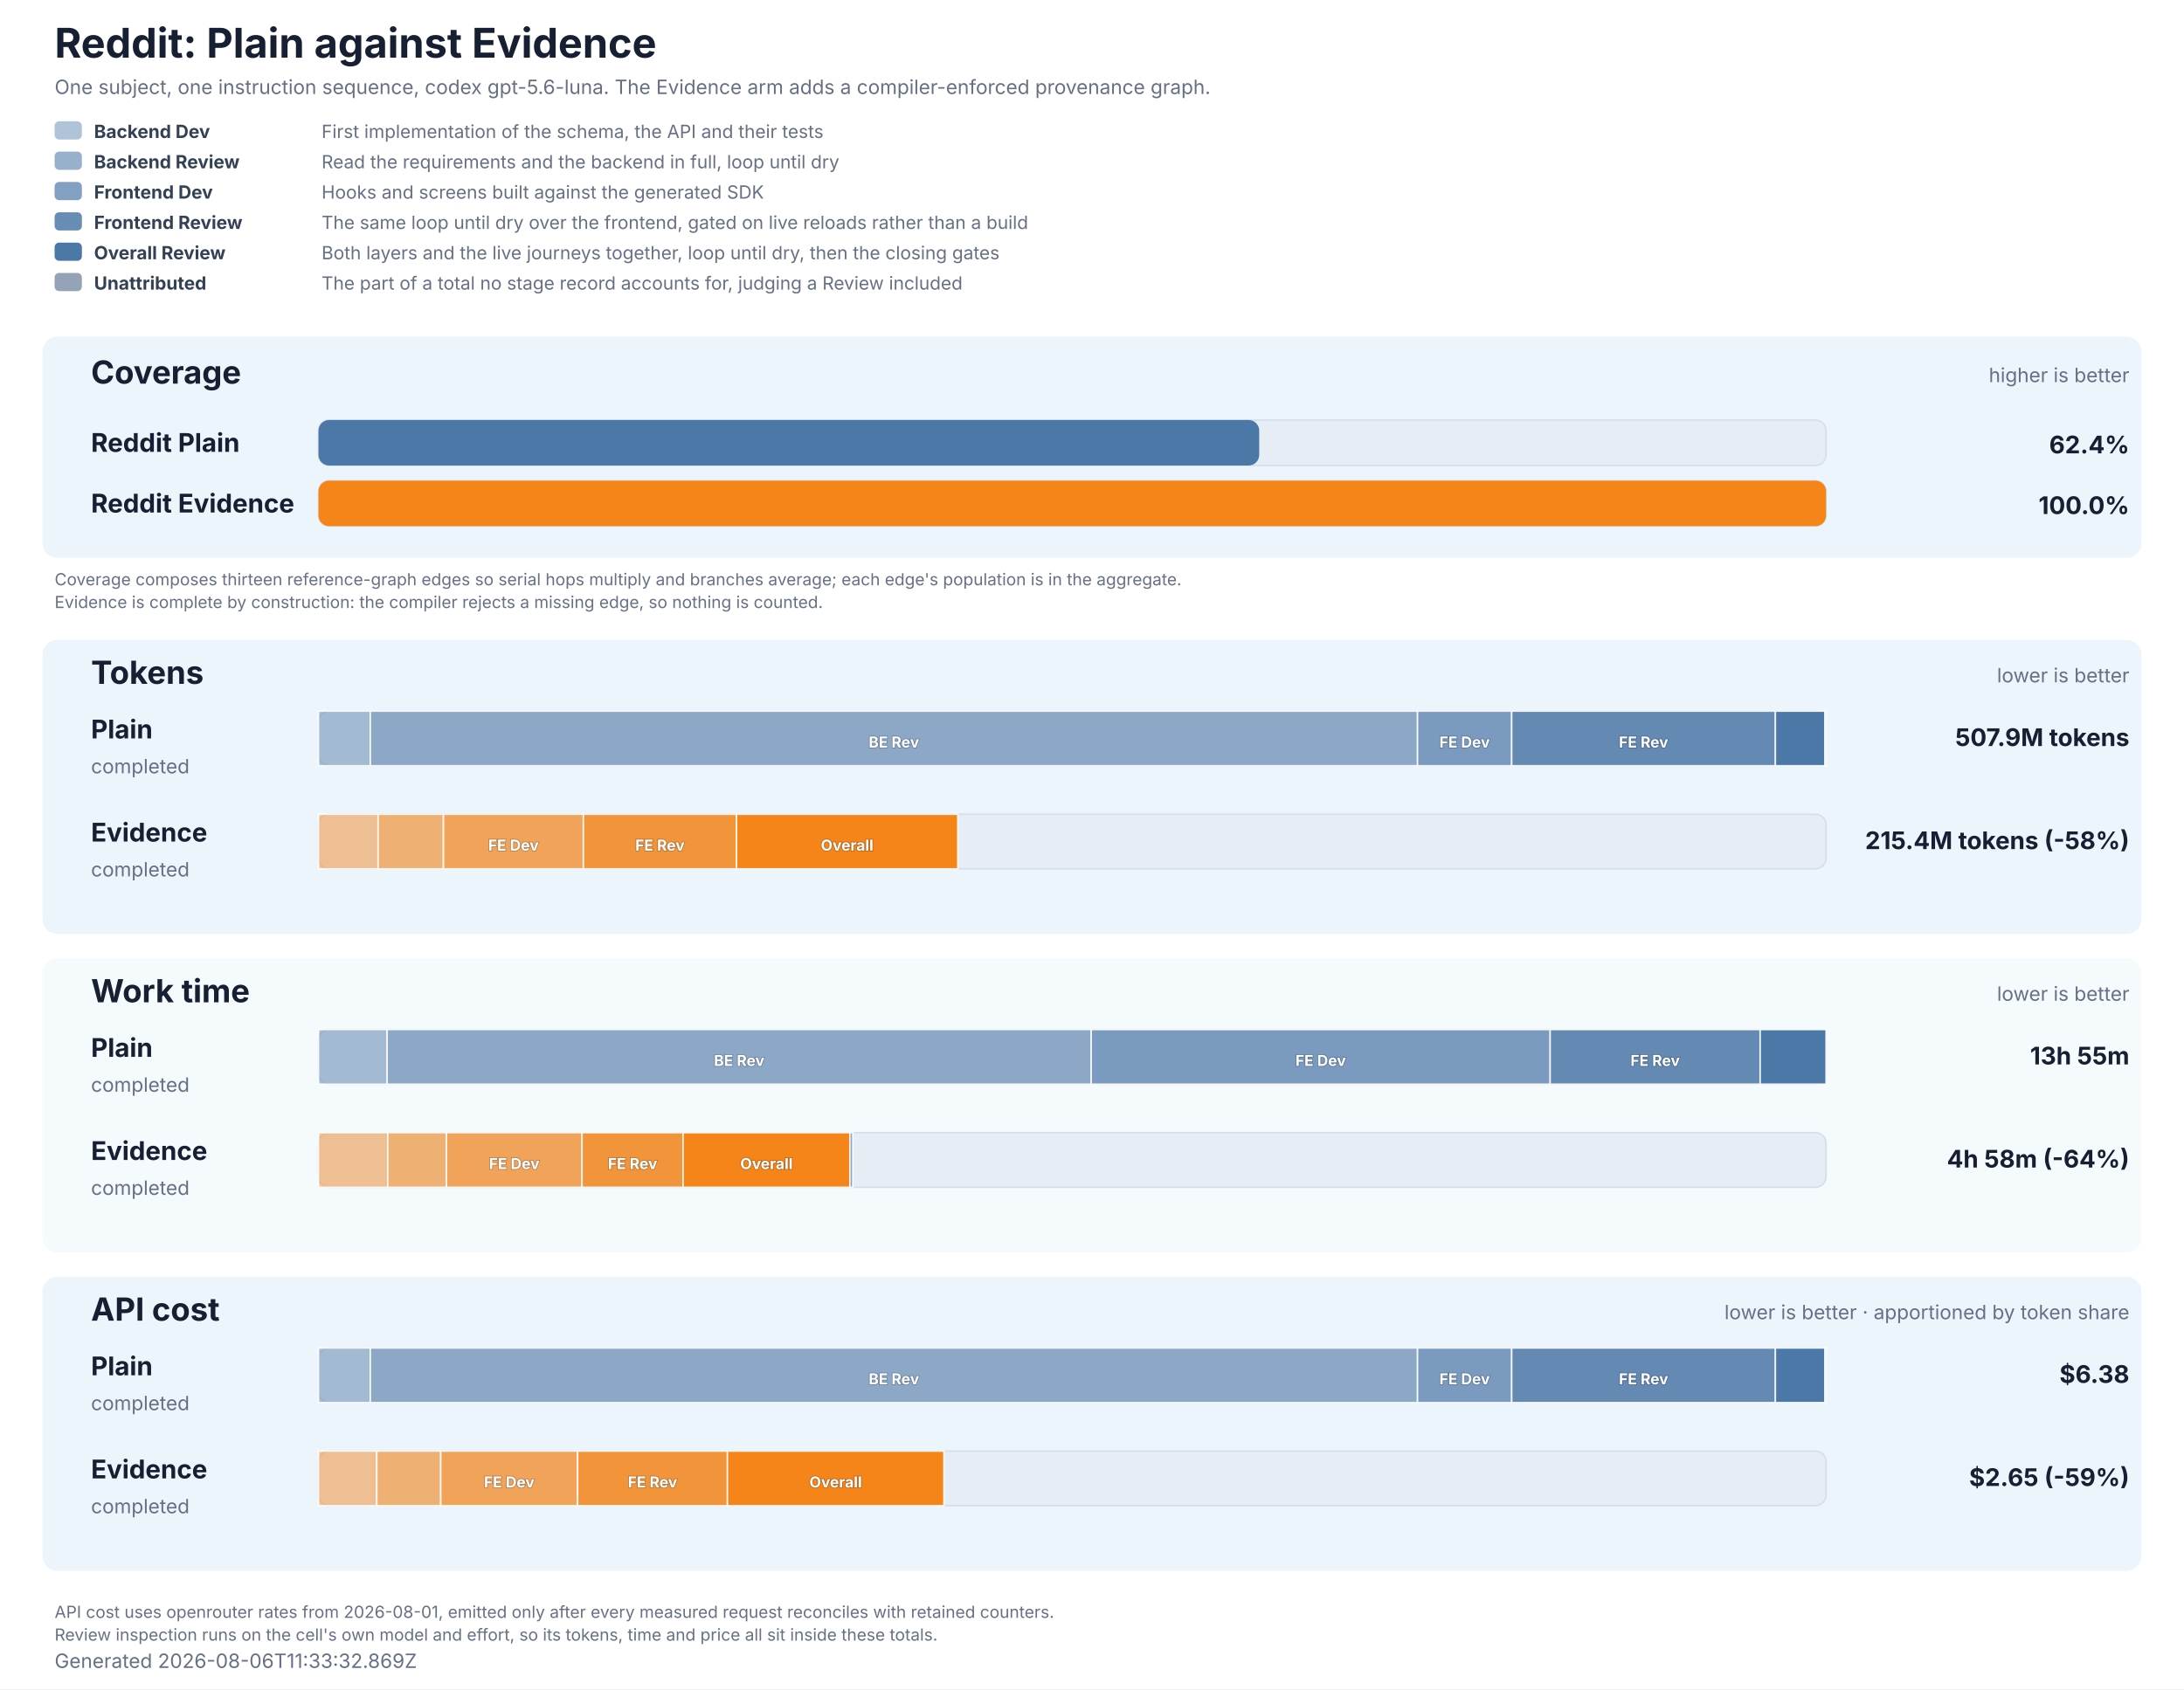
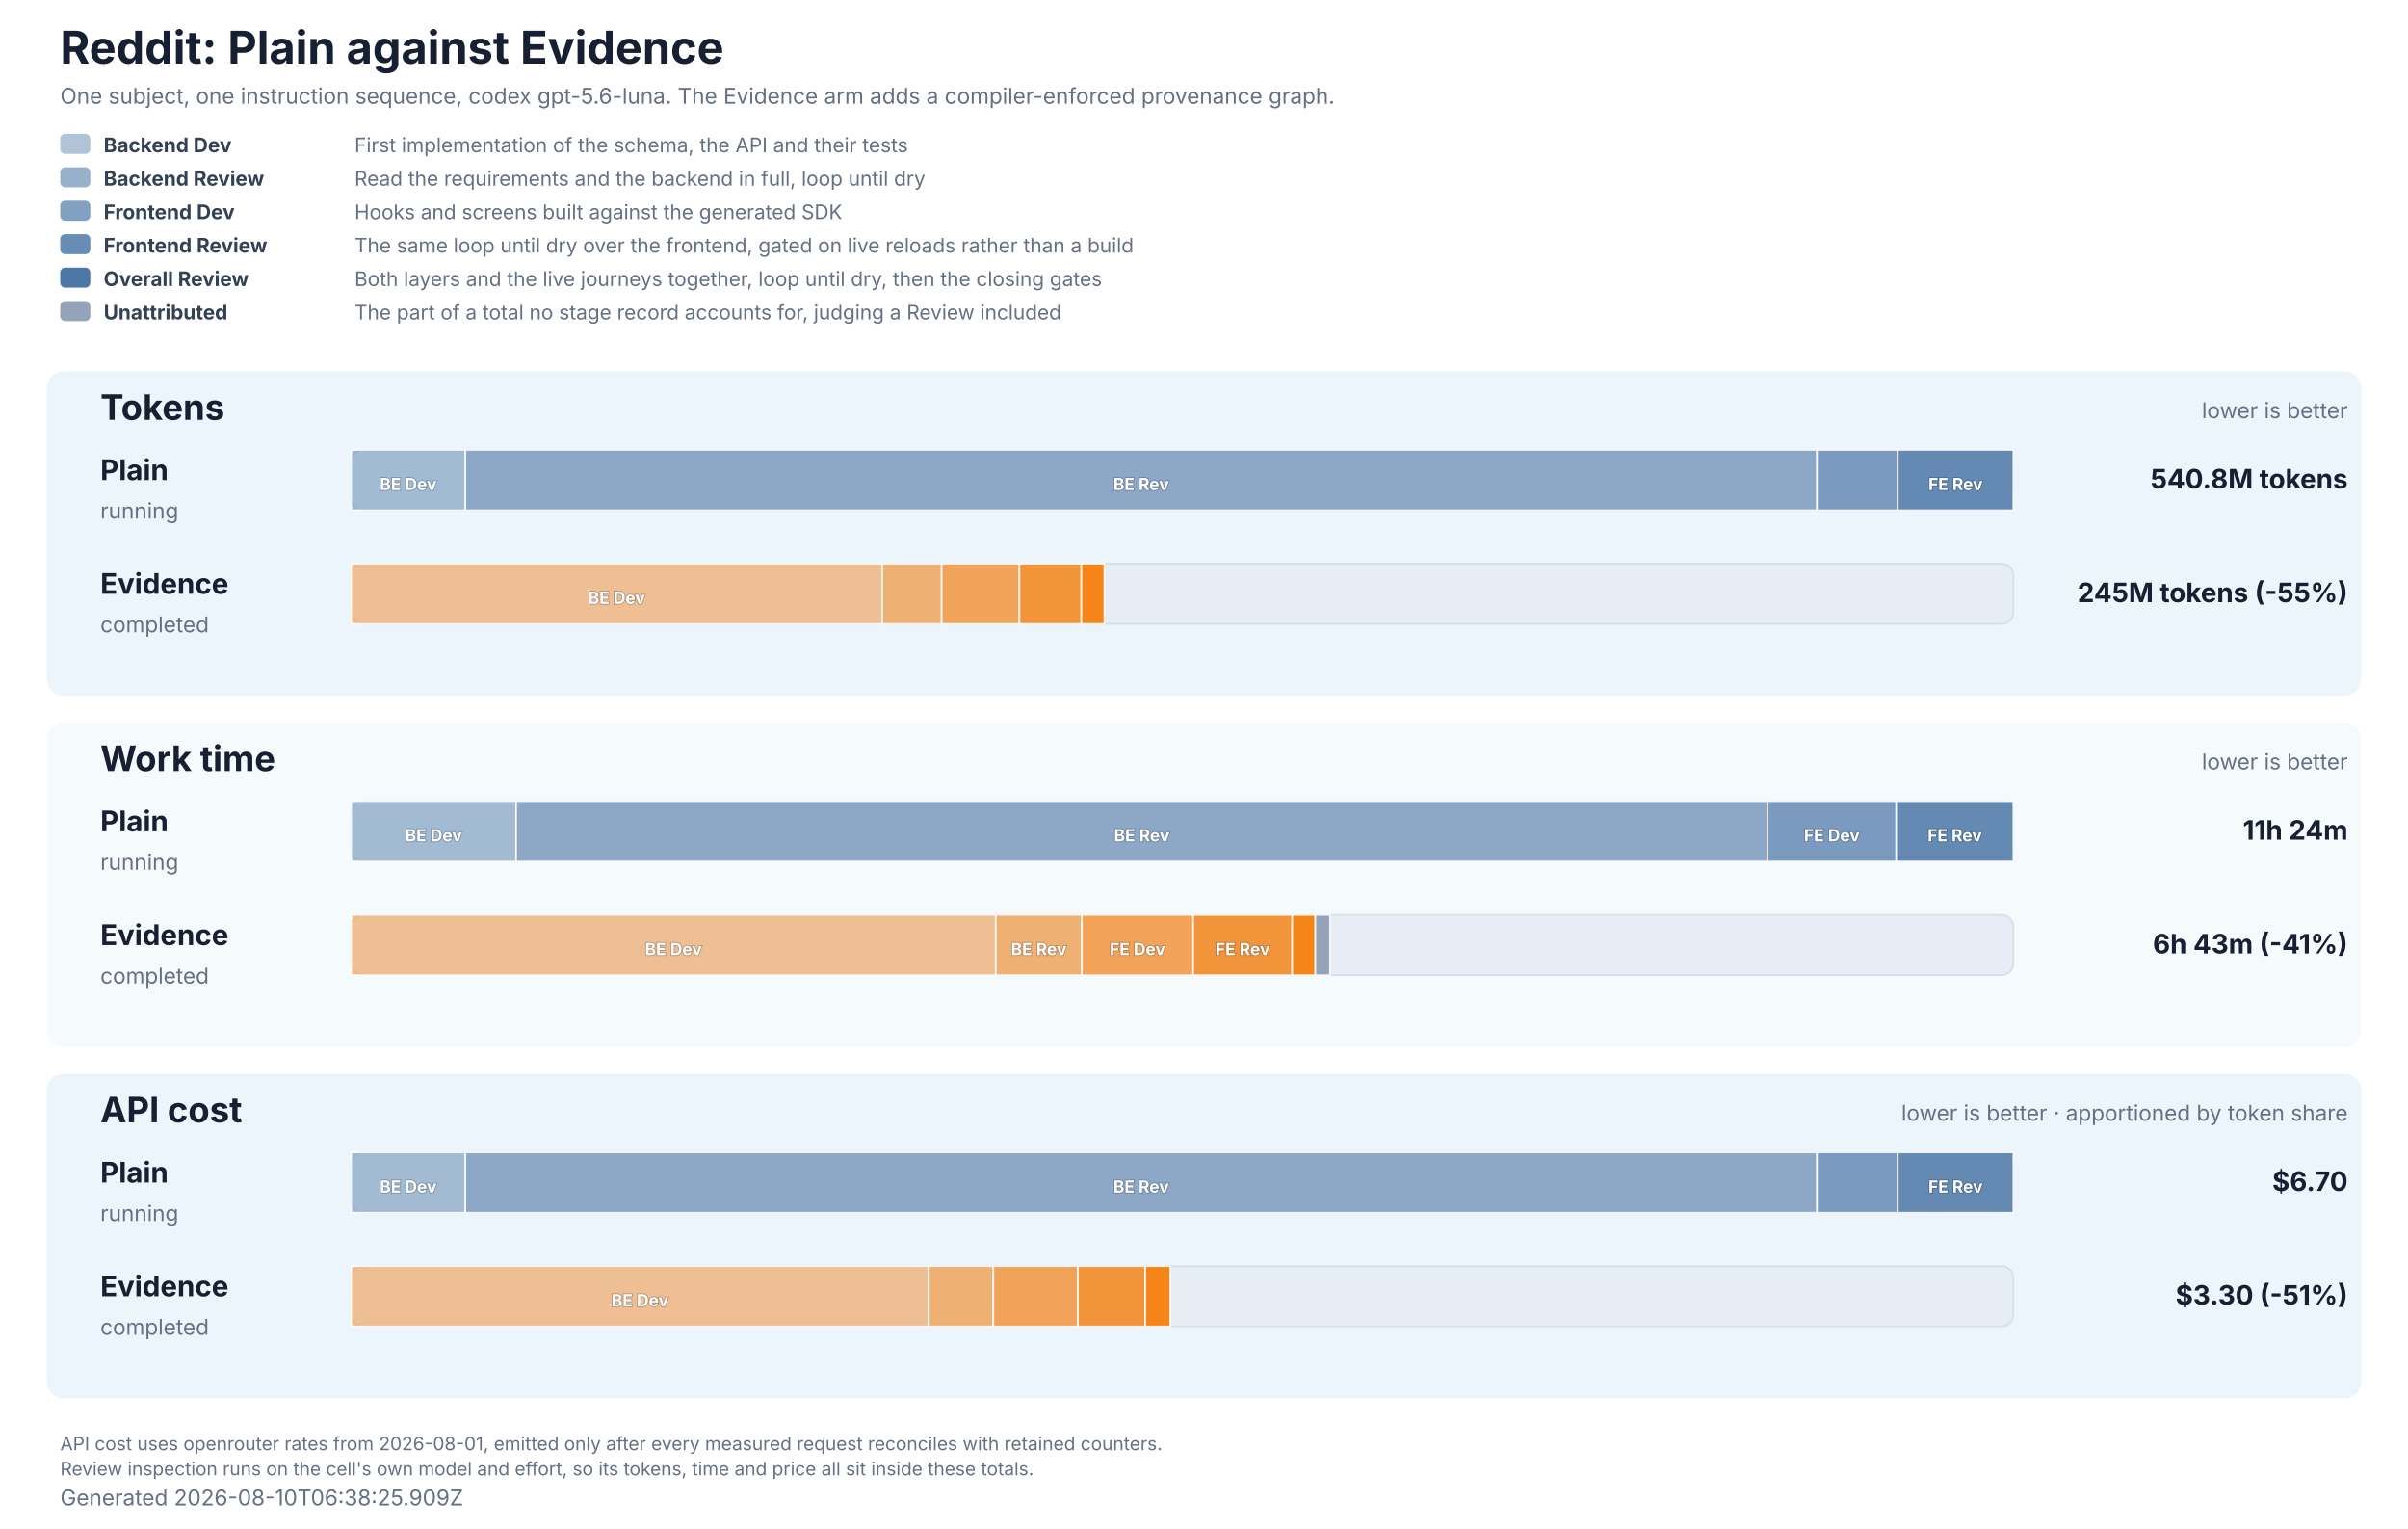
- <svg xmlns="http://www.w3.org/2000/svg" role="img" aria-labelledby="title description" viewBox="0 0 1440 1114" width="1440" height="1114">
+ <svg xmlns="http://www.w3.org/2000/svg" role="img" aria-labelledby="title description" viewBox="0 0 1440 914" width="1440" height="914">
  <style>
  text { font-family: Inter, ui-sans-serif, system-ui, -apple-system, BlinkMacSystemFont, 'Segoe UI', 'DejaVu Sans', Arial, sans-serif; fill: #172033; }
  .title { font-size: 27px; font-weight: 700; }
  .subtitle, .generated, .group-meta, .row-status { font-size: 13px; fill: #667085; }
  .group { fill: #e8f2fb; }
  .group-title { font-size: 21px; font-weight: 700; }
  .row-label { font-size: 17px; font-weight: 700; }
  .value { font-size: 16px; font-weight: 700; }
  .cost-value { font-size: 13px; font-weight: 600; fill: #526b82; }
  .legend { font-size: 12px; fill: #667085; }
  .legend-label { font-size: 12px; font-weight: 700; fill: #334155; }
  .segment-label { font-size: 10px; font-weight: 700; fill: #ffffff; paint-order: stroke; stroke: #172033; stroke-opacity: 0.28; stroke-width: 1px; }
  .phase-segment { stroke: #ffffff; stroke-opacity: 0.86; stroke-width: 1px; }
  .track { fill: #e7edf4; stroke: #d5dee9; stroke-width: 1px; }
  .empty { font-size: 15px; fill: #667085; }
  .table-note { font-size: 11px; fill: #667085; }
</style>
-   <rect width="1440" height="1114" fill="#ffffff" />
+   <rect width="1440" height="914" fill="#ffffff" />
  <text x="36" y="38" class="title">Reddit: Plain against Evidence</text>
  <text x="36" y="62" class="subtitle">One subject, one instruction sequence, codex gpt-5.6-luna. The Evidence arm adds a compiler-enforced provenance graph.</text>
  <rect x="36" y="80" width="18" height="12" rx="3" fill="#4c78a8" fill-opacity="0.44" />
  <text x="62" y="91" class="legend-label">Backend Dev</text>
  <text x="212" y="91" class="legend">First implementation of the schema, the API and their tests</text>
  <rect x="36" y="100" width="18" height="12" rx="3" fill="#4c78a8" fill-opacity="0.58" />
  <text x="62" y="111" class="legend-label">Backend Review</text>
  <text x="212" y="111" class="legend">Read the requirements and the backend in full, loop until dry</text>
  <rect x="36" y="120" width="18" height="12" rx="3" fill="#4c78a8" fill-opacity="0.7" />
  <text x="62" y="131" class="legend-label">Frontend Dev</text>
  <text x="212" y="131" class="legend">Hooks and screens built against the generated SDK</text>
  <rect x="36" y="140" width="18" height="12" rx="3" fill="#4c78a8" fill-opacity="0.84" />
  <text x="62" y="151" class="legend-label">Frontend Review</text>
  <text x="212" y="151" class="legend">The same loop until dry over the frontend, gated on live reloads rather than a build</text>
  <rect x="36" y="160" width="18" height="12" rx="3" fill="#4c78a8" fill-opacity="1" />
  <text x="62" y="171" class="legend-label">Overall Review</text>
  <text x="212" y="171" class="legend">Both layers and the live journeys together, loop until dry, then the closing gates</text>
  <rect x="36" y="180" width="18" height="12" rx="3" fill="#94a3b8" fill-opacity="1" />
  <text x="62" y="191" class="legend-label">Unattributed</text>
  <text x="212" y="191" class="legend">The part of a total no stage record accounts for, judging a Review included</text>
-   <rect x="28" y="222" width="1384" height="146" rx="10" class="group" fill-opacity="0.78" />
-   <text x="60" y="253" class="group-title">Coverage</text>
-   <text x="1404" y="252" text-anchor="end" class="group-meta">higher is better</text>
-   <text x="60" y="298" class="row-label" fill="#4c78a8">Reddit Plain</text>
-   <rect x="210" y="277" width="994" height="30" rx="7" class="track" />
-   <rect x="210" y="277" width="620.26" height="30" rx="7" fill="#4c78a8" data-coverage="62.400702566666666" />
-   <text x="1404" y="299" text-anchor="end" class="value" fill="#4c78a8">62.4%</text>
-   <text x="60" y="338" class="row-label" fill="#f58518">Reddit Evidence</text>
-   <rect x="210" y="317" width="994" height="30" rx="7" class="track" />
-   <rect x="210" y="317" width="994.00" height="30" rx="7" fill="#f58518" data-coverage="100" />
-   <text x="1404" y="339" text-anchor="end" class="value" fill="#f58518">100.0%</text>
-   <text x="36" y="386" class="table-note">Coverage composes thirteen reference-graph edges so serial hops multiply and branches average; each edge's population is in the aggregate.</text>
-   <text x="36" y="401" class="table-note">Evidence is complete by construction: the compiler rejects a missing edge, so nothing is counted.</text>
-   <rect x="28" y="422" width="1384" height="194" rx="10" class="group" fill-opacity="0.78" />
-   <text x="60" y="451" class="group-title">Tokens</text>
-   <text x="1404" y="450" text-anchor="end" class="group-meta">lower is better</text>
-   <text x="60" y="487" class="row-label" fill="#4c78a8">Plain</text>
-   <text x="60" y="510" class="row-status">completed</text>
-   <rect x="210" y="469" width="994" height="36" rx="7" class="track" />
-   <rect x="210.00" y="469" width="34.15" height="36" fill="#4c78a8" fill-opacity="0.44" class="phase-segment" data-phase="backend-development" />
-   <rect x="244.15" y="469" width="690.49" height="36" fill="#4c78a8" fill-opacity="0.58" class="phase-segment" data-phase="backend-review" />
-   <text x="589.40" y="493" text-anchor="middle" class="segment-label">BE Rev</text>
-   <rect x="934.64" y="469" width="62.09" height="36" fill="#4c78a8" fill-opacity="0.7" class="phase-segment" data-phase="frontend-development" />
-   <text x="965.68" y="493" text-anchor="middle" class="segment-label">FE Dev</text>
-   <rect x="996.73" y="469" width="173.86" height="36" fill="#4c78a8" fill-opacity="0.84" class="phase-segment" data-phase="frontend-review" />
-   <text x="1083.66" y="493" text-anchor="middle" class="segment-label">FE Rev</text>
-   <rect x="1170.59" y="469" width="32.69" height="36" fill="#4c78a8" fill-opacity="1" class="phase-segment" data-phase="overall-review" />
-   <rect x="1203.28" y="469" width="0.72" height="36" fill="#94a3b8" class="phase-segment" data-phase="unattributed" />
-   <text x="1404" y="492" text-anchor="end" class="value">507.9M tokens</text>
-   <text x="60" y="555" class="row-label" fill="#f58518">Evidence</text>
-   <text x="60" y="578" class="row-status">completed</text>
-   <rect x="210" y="537" width="994" height="36" rx="7" class="track" />
-   <rect x="210.00" y="537" width="39.30" height="36" fill="#f58518" fill-opacity="0.44" class="phase-segment" data-phase="backend-development" />
-   <rect x="249.30" y="537" width="43.09" height="36" fill="#f58518" fill-opacity="0.58" class="phase-segment" data-phase="backend-review" />
-   <rect x="292.39" y="537" width="92.26" height="36" fill="#f58518" fill-opacity="0.7" class="phase-segment" data-phase="frontend-development" />
-   <text x="338.52" y="561" text-anchor="middle" class="segment-label">FE Dev</text>
-   <rect x="384.65" y="537" width="100.96" height="36" fill="#f58518" fill-opacity="0.84" class="phase-segment" data-phase="frontend-review" />
-   <text x="435.13" y="561" text-anchor="middle" class="segment-label">FE Rev</text>
-   <rect x="485.61" y="537" width="145.89" height="36" fill="#f58518" fill-opacity="1" class="phase-segment" data-phase="overall-review" />
-   <text x="558.55" y="561" text-anchor="middle" class="segment-label">Overall</text>
-   <text x="1404" y="560" text-anchor="end" class="value">215.4M tokens (-58%)</text>
-   <rect x="28" y="632" width="1384" height="194" rx="10" class="group" fill-opacity="0.42" />
-   <text x="60" y="661" class="group-title">Work time</text>
-   <text x="1404" y="660" text-anchor="end" class="group-meta">lower is better</text>
-   <text x="60" y="697" class="row-label" fill="#4c78a8">Plain</text>
-   <text x="60" y="720" class="row-status">completed</text>
-   <rect x="210" y="679" width="994" height="36" rx="7" class="track" />
-   <rect x="210.00" y="679" width="45.27" height="36" fill="#4c78a8" fill-opacity="0.44" class="phase-segment" data-phase="backend-development" />
-   <rect x="255.27" y="679" width="464.21" height="36" fill="#4c78a8" fill-opacity="0.58" class="phase-segment" data-phase="backend-review" />
-   <text x="487.37" y="703" text-anchor="middle" class="segment-label">BE Rev</text>
-   <rect x="719.48" y="679" width="302.60" height="36" fill="#4c78a8" fill-opacity="0.7" class="phase-segment" data-phase="frontend-development" />
-   <text x="870.78" y="703" text-anchor="middle" class="segment-label">FE Dev</text>
-   <rect x="1022.08" y="679" width="138.46" height="36" fill="#4c78a8" fill-opacity="0.84" class="phase-segment" data-phase="frontend-review" />
-   <text x="1091.31" y="703" text-anchor="middle" class="segment-label">FE Rev</text>
-   <rect x="1160.54" y="679" width="43.46" height="36" fill="#4c78a8" fill-opacity="1" class="phase-segment" data-phase="overall-review" />
-   <text x="1404" y="702" text-anchor="end" class="value">13h 55m</text>
-   <text x="60" y="765" class="row-label" fill="#f58518">Evidence</text>
-   <text x="60" y="788" class="row-status">completed</text>
-   <rect x="210" y="747" width="994" height="36" rx="7" class="track" />
-   <rect x="210.00" y="747" width="45.66" height="36" fill="#f58518" fill-opacity="0.44" class="phase-segment" data-phase="backend-development" />
-   <rect x="255.66" y="747" width="38.70" height="36" fill="#f58518" fill-opacity="0.58" class="phase-segment" data-phase="backend-review" />
-   <rect x="294.36" y="747" width="89.40" height="36" fill="#f58518" fill-opacity="0.7" class="phase-segment" data-phase="frontend-development" />
-   <text x="339.06" y="771" text-anchor="middle" class="segment-label">FE Dev</text>
-   <rect x="383.76" y="747" width="66.63" height="36" fill="#f58518" fill-opacity="0.84" class="phase-segment" data-phase="frontend-review" />
-   <text x="417.08" y="771" text-anchor="middle" class="segment-label">FE Rev</text>
-   <rect x="450.39" y="747" width="109.98" height="36" fill="#f58518" fill-opacity="1" class="phase-segment" data-phase="overall-review" />
-   <text x="505.38" y="771" text-anchor="middle" class="segment-label">Overall</text>
-   <rect x="560.37" y="747" width="1.90" height="36" fill="#94a3b8" class="phase-segment" data-phase="unattributed" />
-   <text x="1404" y="770" text-anchor="end" class="value">4h 58m (-64%)</text>
-   <rect x="28" y="842" width="1384" height="194" rx="10" class="group" fill-opacity="0.78" />
-   <text x="60" y="871" class="group-title">API cost</text>
-   <text x="1404" y="870" text-anchor="end" class="group-meta">lower is better · apportioned by token share</text>
-   <text x="60" y="907" class="row-label" fill="#4c78a8">Plain</text>
-   <text x="60" y="930" class="row-status">completed</text>
-   <rect x="210" y="889" width="994" height="36" rx="7" class="track" />
-   <rect x="210.00" y="889" width="34.15" height="36" fill="#4c78a8" fill-opacity="0.44" class="phase-segment" data-phase="backend-development" />
-   <rect x="244.15" y="889" width="690.49" height="36" fill="#4c78a8" fill-opacity="0.58" class="phase-segment" data-phase="backend-review" />
-   <text x="589.40" y="913" text-anchor="middle" class="segment-label">BE Rev</text>
-   <rect x="934.64" y="889" width="62.09" height="36" fill="#4c78a8" fill-opacity="0.7" class="phase-segment" data-phase="frontend-development" />
-   <text x="965.68" y="913" text-anchor="middle" class="segment-label">FE Dev</text>
-   <rect x="996.73" y="889" width="173.86" height="36" fill="#4c78a8" fill-opacity="0.84" class="phase-segment" data-phase="frontend-review" />
-   <text x="1083.66" y="913" text-anchor="middle" class="segment-label">FE Rev</text>
-   <rect x="1170.59" y="889" width="32.69" height="36" fill="#4c78a8" fill-opacity="1" class="phase-segment" data-phase="overall-review" />
-   <rect x="1203.28" y="889" width="0.72" height="36" fill="#94a3b8" class="phase-segment" data-phase="unattributed" />
-   <text x="1404" y="912" text-anchor="end" class="value">$6.38</text>
-   <text x="60" y="975" class="row-label" fill="#f58518">Evidence</text>
-   <text x="60" y="998" class="row-status">completed</text>
-   <rect x="210" y="957" width="994" height="36" rx="7" class="track" />
-   <rect x="210.00" y="957" width="38.44" height="36" fill="#f58518" fill-opacity="0.44" class="phase-segment" data-phase="backend-development" />
-   <rect x="248.44" y="957" width="42.16" height="36" fill="#f58518" fill-opacity="0.58" class="phase-segment" data-phase="backend-review" />
-   <rect x="290.61" y="957" width="90.26" height="36" fill="#f58518" fill-opacity="0.7" class="phase-segment" data-phase="frontend-development" />
-   <text x="335.74" y="981" text-anchor="middle" class="segment-label">FE Dev</text>
-   <rect x="380.87" y="957" width="98.77" height="36" fill="#f58518" fill-opacity="0.84" class="phase-segment" data-phase="frontend-review" />
-   <text x="430.25" y="981" text-anchor="middle" class="segment-label">FE Rev</text>
-   <rect x="479.63" y="957" width="142.73" height="36" fill="#f58518" fill-opacity="1" class="phase-segment" data-phase="overall-review" />
-   <text x="551.00" y="981" text-anchor="middle" class="segment-label">Overall</text>
-   <text x="1404" y="980" text-anchor="end" class="value">$2.65 (-59%)</text>
-   <text x="36" y="1067" class="table-note">API cost uses openrouter rates from 2026-08-01, emitted only after every measured request reconciles with retained counters.</text>
-   <text x="36" y="1082" class="table-note">Review inspection runs on the cell's own model and effort, so its tokens, time and price all sit inside these totals.</text>
-   <text x="36" y="1100" class="generated">Generated 2026-08-06T11:33:32.869Z</text>
+   <rect x="28" y="222" width="1384" height="194" rx="10" class="group" fill-opacity="0.78" />
+   <text x="60" y="251" class="group-title">Tokens</text>
+   <text x="1404" y="250" text-anchor="end" class="group-meta">lower is better</text>
+   <text x="60" y="287" class="row-label" fill="#4c78a8">Plain</text>
+   <text x="60" y="310" class="row-status">running</text>
+   <rect x="210" y="269" width="994" height="36" rx="7" class="track" />
+   <rect x="210.00" y="269" width="68.28" height="36" fill="#4c78a8" fill-opacity="0.44" class="phase-segment" data-phase="backend-development" />
+   <text x="244.14" y="293" text-anchor="middle" class="segment-label">BE Dev</text>
+   <rect x="278.28" y="269" width="808.29" height="36" fill="#4c78a8" fill-opacity="0.58" class="phase-segment" data-phase="backend-review" />
+   <text x="682.43" y="293" text-anchor="middle" class="segment-label">BE Rev</text>
+   <rect x="1086.57" y="269" width="48.31" height="36" fill="#4c78a8" fill-opacity="0.7" class="phase-segment" data-phase="frontend-development" />
+   <rect x="1134.88" y="269" width="69.12" height="36" fill="#4c78a8" fill-opacity="0.84" class="phase-segment" data-phase="frontend-review" />
+   <text x="1169.44" y="293" text-anchor="middle" class="segment-label">FE Rev</text>
+   <text x="1404" y="292" text-anchor="end" class="value">540.8M tokens</text>
+   <text x="60" y="355" class="row-label" fill="#f58518">Evidence</text>
+   <text x="60" y="378" class="row-status">completed</text>
+   <rect x="210" y="337" width="994" height="36" rx="7" class="track" />
+   <rect x="210.00" y="337" width="317.60" height="36" fill="#f58518" fill-opacity="0.44" class="phase-segment" data-phase="backend-development" />
+   <text x="368.80" y="361" text-anchor="middle" class="segment-label">BE Dev</text>
+   <rect x="527.60" y="337" width="35.51" height="36" fill="#f58518" fill-opacity="0.58" class="phase-segment" data-phase="backend-review" />
+   <rect x="563.10" y="337" width="46.52" height="36" fill="#f58518" fill-opacity="0.7" class="phase-segment" data-phase="frontend-development" />
+   <rect x="609.62" y="337" width="37.03" height="36" fill="#f58518" fill-opacity="0.84" class="phase-segment" data-phase="frontend-review" />
+   <rect x="646.66" y="337" width="13.74" height="36" fill="#f58518" fill-opacity="1" class="phase-segment" data-phase="overall-review" />
+   <text x="1404" y="360" text-anchor="end" class="value">245M tokens (-55%)</text>
+   <rect x="28" y="432" width="1384" height="194" rx="10" class="group" fill-opacity="0.42" />
+   <text x="60" y="461" class="group-title">Work time</text>
+   <text x="1404" y="460" text-anchor="end" class="group-meta">lower is better</text>
+   <text x="60" y="497" class="row-label" fill="#4c78a8">Plain</text>
+   <text x="60" y="520" class="row-status">running</text>
+   <rect x="210" y="479" width="994" height="36" rx="7" class="track" />
+   <rect x="210.00" y="479" width="98.64" height="36" fill="#4c78a8" fill-opacity="0.44" class="phase-segment" data-phase="backend-development" />
+   <text x="259.32" y="503" text-anchor="middle" class="segment-label">BE Dev</text>
+   <rect x="308.64" y="479" width="748.34" height="36" fill="#4c78a8" fill-opacity="0.58" class="phase-segment" data-phase="backend-review" />
+   <text x="682.81" y="503" text-anchor="middle" class="segment-label">BE Rev</text>
+   <rect x="1056.98" y="479" width="76.98" height="36" fill="#4c78a8" fill-opacity="0.7" class="phase-segment" data-phase="frontend-development" />
+   <text x="1095.47" y="503" text-anchor="middle" class="segment-label">FE Dev</text>
+   <rect x="1133.96" y="479" width="70.04" height="36" fill="#4c78a8" fill-opacity="0.84" class="phase-segment" data-phase="frontend-review" />
+   <text x="1168.98" y="503" text-anchor="middle" class="segment-label">FE Rev</text>
+   <text x="1404" y="502" text-anchor="end" class="value">11h 24m</text>
+   <text x="60" y="565" class="row-label" fill="#f58518">Evidence</text>
+   <text x="60" y="588" class="row-status">completed</text>
+   <rect x="210" y="547" width="994" height="36" rx="7" class="track" />
+   <rect x="210.00" y="547" width="385.46" height="36" fill="#f58518" fill-opacity="0.44" class="phase-segment" data-phase="backend-development" />
+   <text x="402.73" y="571" text-anchor="middle" class="segment-label">BE Dev</text>
+   <rect x="595.46" y="547" width="51.51" height="36" fill="#f58518" fill-opacity="0.58" class="phase-segment" data-phase="backend-review" />
+   <text x="621.22" y="571" text-anchor="middle" class="segment-label">BE Rev</text>
+   <rect x="646.97" y="547" width="66.54" height="36" fill="#f58518" fill-opacity="0.7" class="phase-segment" data-phase="frontend-development" />
+   <text x="680.24" y="571" text-anchor="middle" class="segment-label">FE Dev</text>
+   <rect x="713.51" y="547" width="59.24" height="36" fill="#f58518" fill-opacity="0.84" class="phase-segment" data-phase="frontend-review" />
+   <text x="743.13" y="571" text-anchor="middle" class="segment-label">FE Rev</text>
+   <rect x="772.75" y="547" width="13.84" height="36" fill="#f58518" fill-opacity="1" class="phase-segment" data-phase="overall-review" />
+   <rect x="786.59" y="547" width="8.73" height="36" fill="#94a3b8" class="phase-segment" data-phase="unattributed" />
+   <text x="1404" y="570" text-anchor="end" class="value">6h 43m (-41%)</text>
+   <rect x="28" y="642" width="1384" height="194" rx="10" class="group" fill-opacity="0.78" />
+   <text x="60" y="671" class="group-title">API cost</text>
+   <text x="1404" y="670" text-anchor="end" class="group-meta">lower is better · apportioned by token share</text>
+   <text x="60" y="707" class="row-label" fill="#4c78a8">Plain</text>
+   <text x="60" y="730" class="row-status">running</text>
+   <rect x="210" y="689" width="994" height="36" rx="7" class="track" />
+   <rect x="210.00" y="689" width="68.28" height="36" fill="#4c78a8" fill-opacity="0.44" class="phase-segment" data-phase="backend-development" />
+   <text x="244.14" y="713" text-anchor="middle" class="segment-label">BE Dev</text>
+   <rect x="278.28" y="689" width="808.29" height="36" fill="#4c78a8" fill-opacity="0.58" class="phase-segment" data-phase="backend-review" />
+   <text x="682.43" y="713" text-anchor="middle" class="segment-label">BE Rev</text>
+   <rect x="1086.57" y="689" width="48.31" height="36" fill="#4c78a8" fill-opacity="0.7" class="phase-segment" data-phase="frontend-development" />
+   <rect x="1134.88" y="689" width="69.12" height="36" fill="#4c78a8" fill-opacity="0.84" class="phase-segment" data-phase="frontend-review" />
+   <text x="1169.44" y="713" text-anchor="middle" class="segment-label">FE Rev</text>
+   <text x="1404" y="712" text-anchor="end" class="value">$6.70</text>
+   <text x="60" y="775" class="row-label" fill="#f58518">Evidence</text>
+   <text x="60" y="798" class="row-status">completed</text>
+   <rect x="210" y="757" width="994" height="36" rx="7" class="track" />
+   <rect x="210.00" y="757" width="345.40" height="36" fill="#f58518" fill-opacity="0.44" class="phase-segment" data-phase="backend-development" />
+   <text x="382.70" y="781" text-anchor="middle" class="segment-label">BE Dev</text>
+   <rect x="555.40" y="757" width="38.61" height="36" fill="#f58518" fill-opacity="0.58" class="phase-segment" data-phase="backend-review" />
+   <rect x="594.02" y="757" width="50.59" height="36" fill="#f58518" fill-opacity="0.7" class="phase-segment" data-phase="frontend-development" />
+   <rect x="644.61" y="757" width="40.28" height="36" fill="#f58518" fill-opacity="0.84" class="phase-segment" data-phase="frontend-review" />
+   <rect x="684.88" y="757" width="14.94" height="36" fill="#f58518" fill-opacity="1" class="phase-segment" data-phase="overall-review" />
+   <text x="1404" y="780" text-anchor="end" class="value">$3.30 (-51%)</text>
+   <text x="36" y="867" class="table-note">API cost uses openrouter rates from 2026-08-01, emitted only after every measured request reconciles with retained counters.</text>
+   <text x="36" y="882" class="table-note">Review inspection runs on the cell's own model and effort, so its tokens, time and price all sit inside these totals.</text>
+   <text x="36" y="900" class="generated">Generated 2026-08-10T06:38:25.909Z</text>
</svg>
